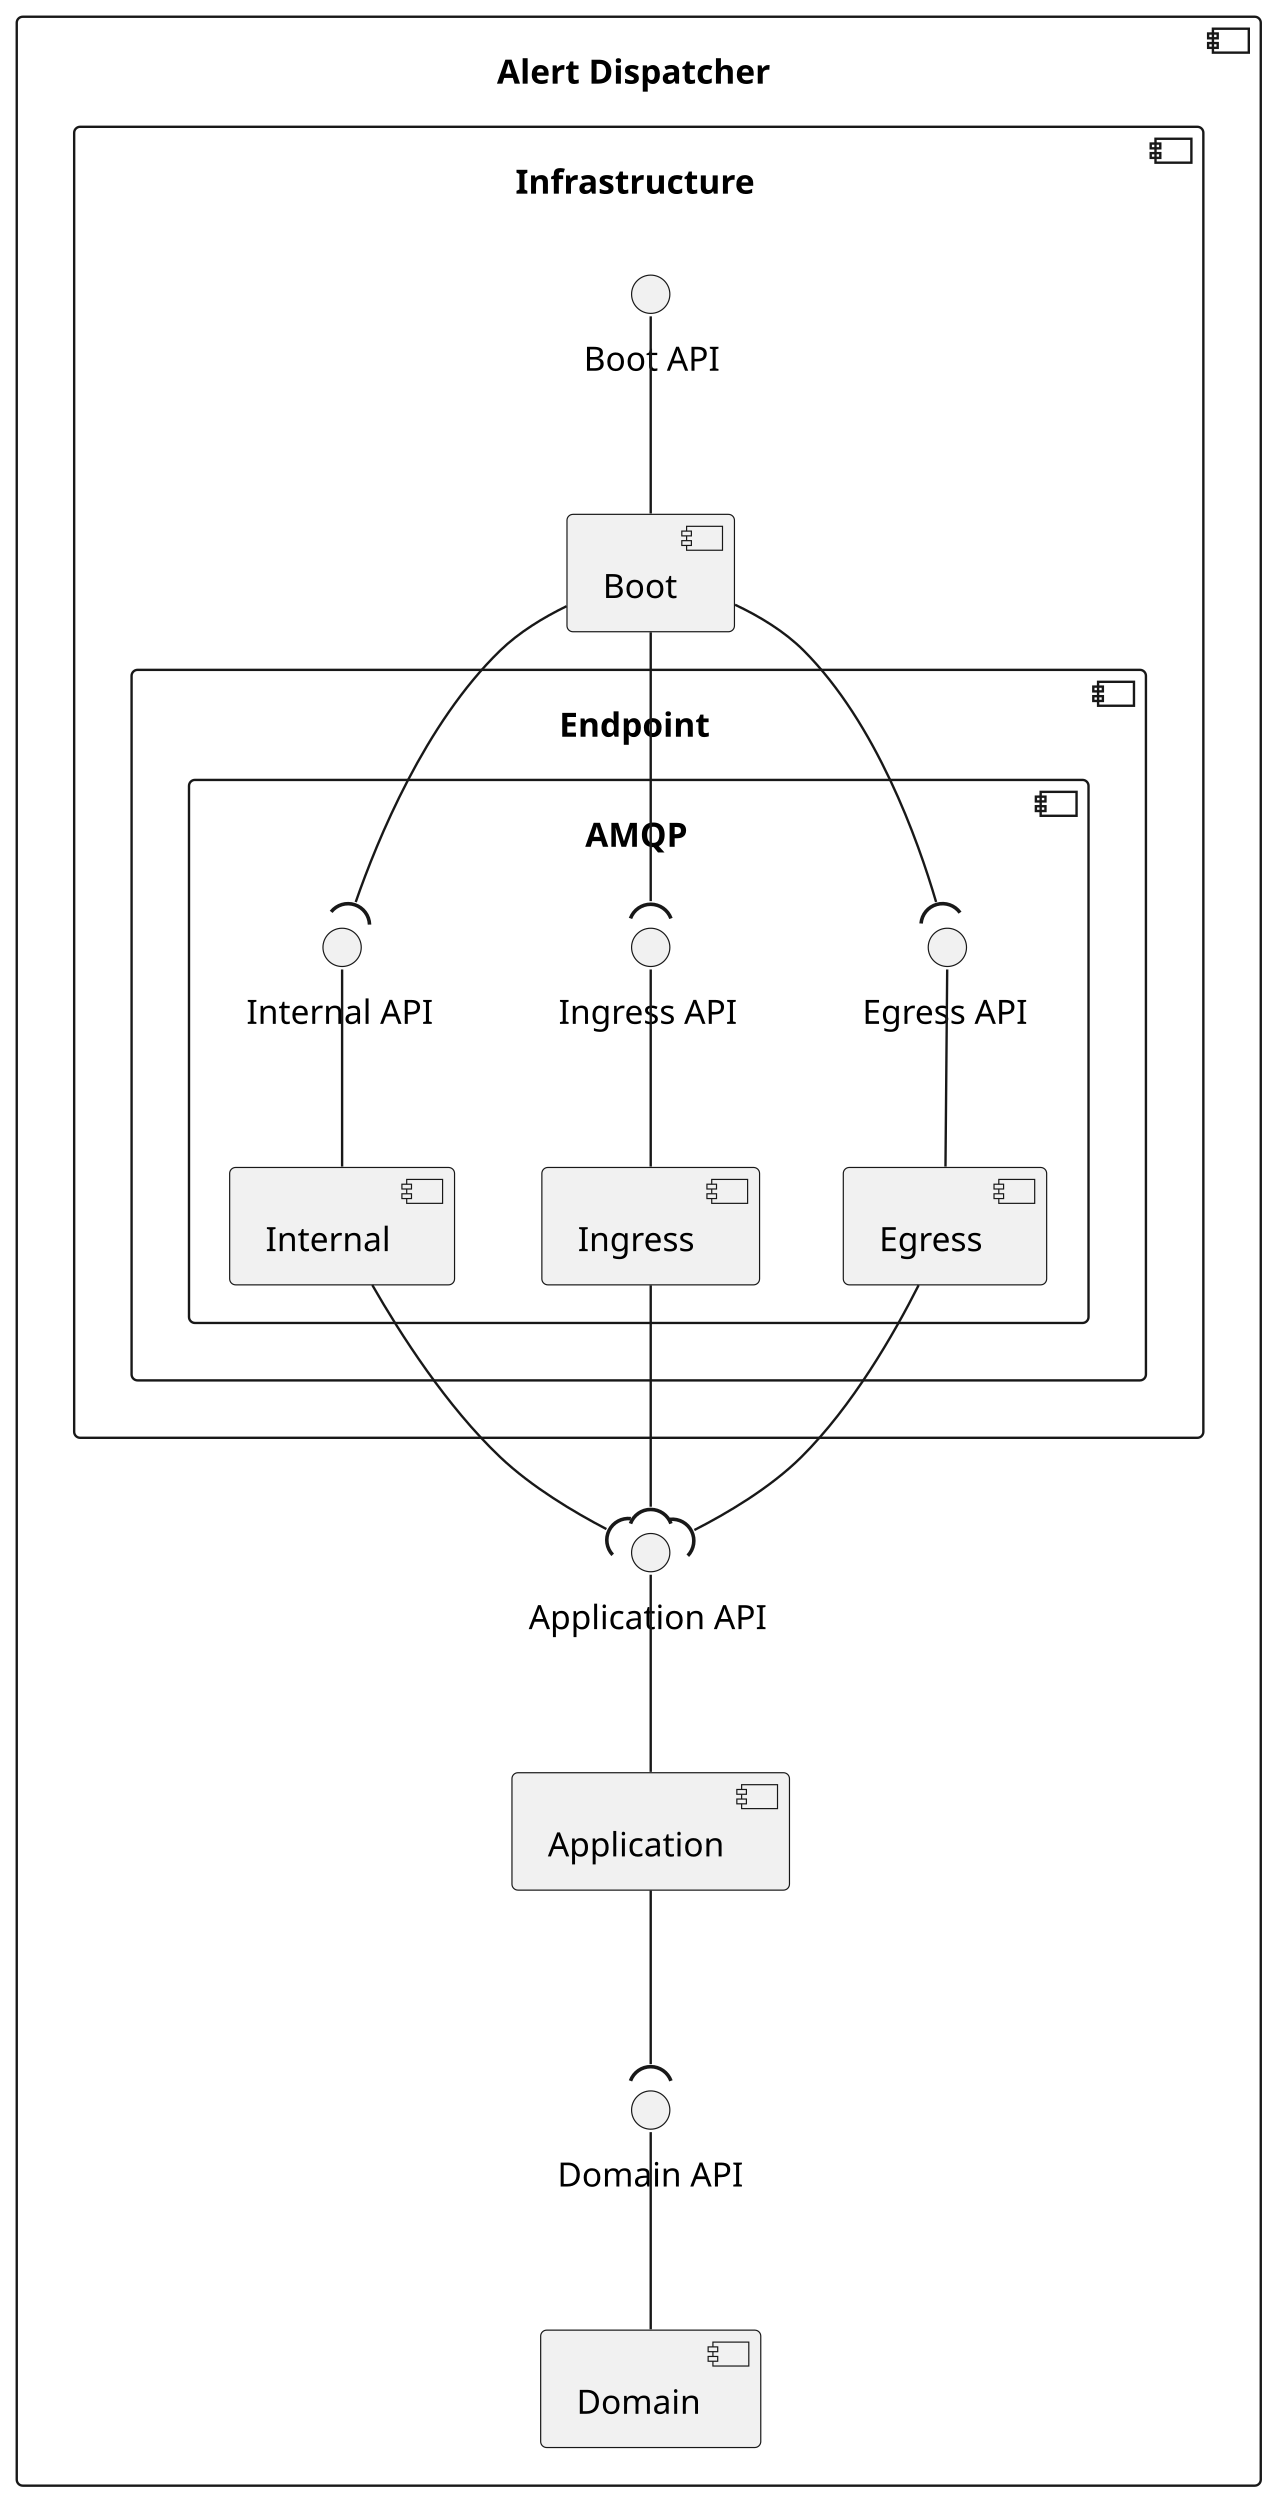
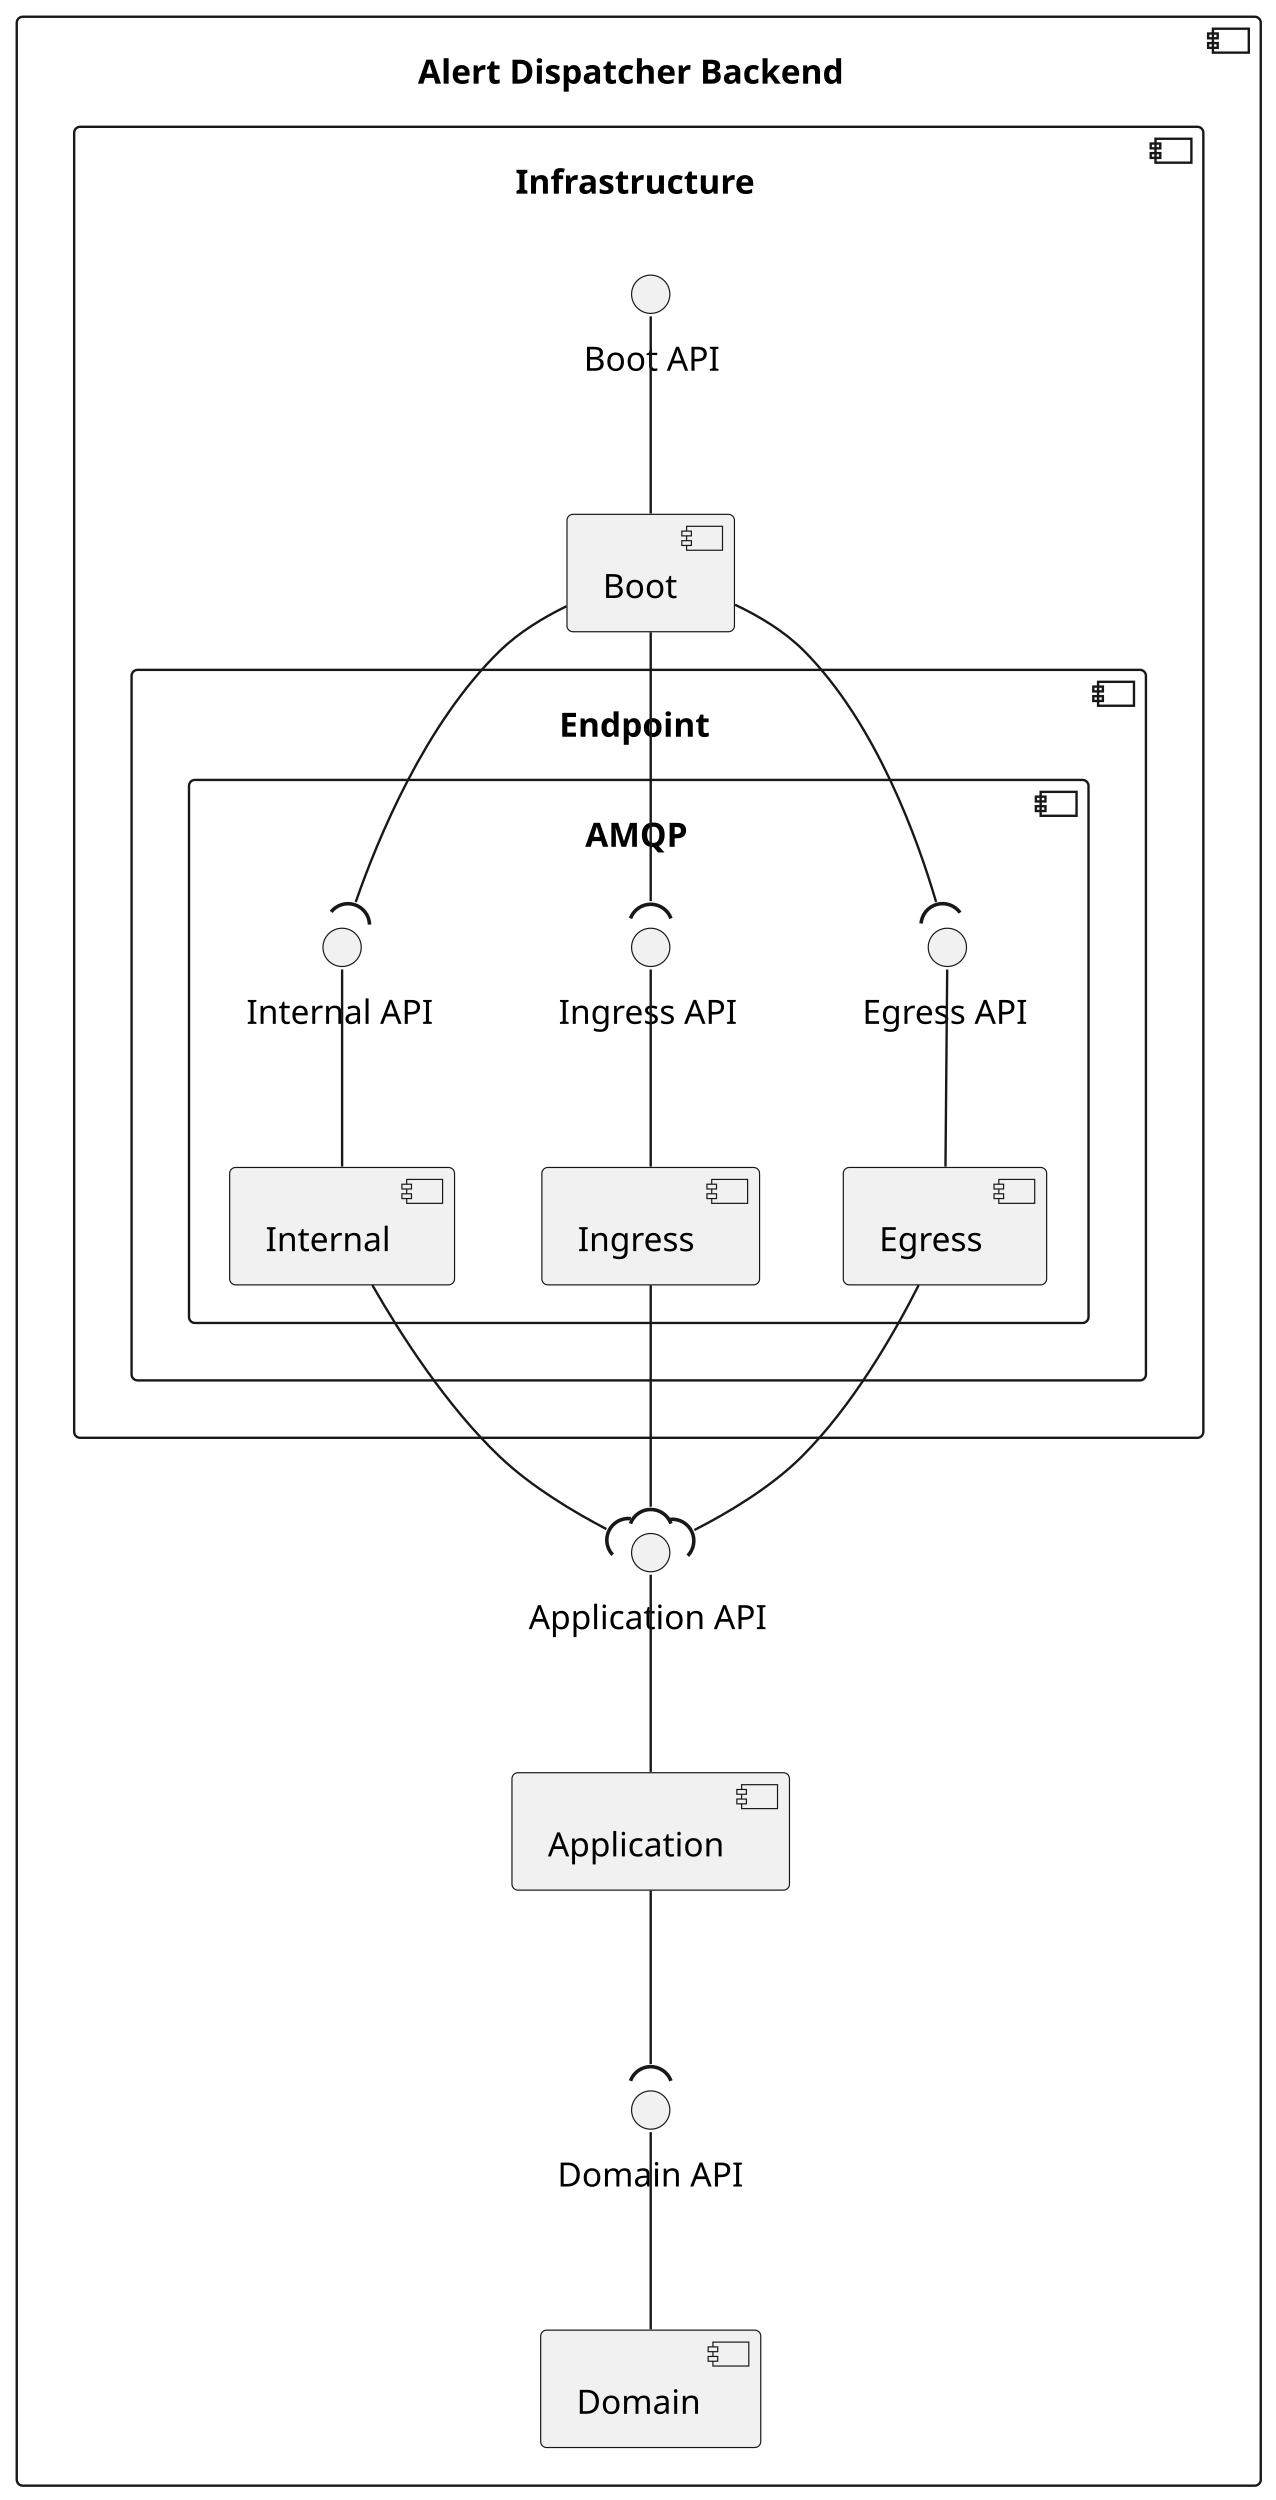
<svg xmlns="http://www.w3.org/2000/svg" contentStyleType="text/css" height="1045px" preserveAspectRatio="none" style="width:533px;height:1045px;background:#FFFFFF;" version="1.1" viewBox="0 0 533 1045" width="533px" zoomAndPan="magnify">
  <defs />
  <g>
-     <g id="cluster_Alert Dispatcher">
+     <g id="cluster_Alert Dispatcher Backend">
      <rect height="1032" rx="2.5" ry="2.5" style="stroke:#181818;stroke-width:1.0;fill:none;" width="520" x="7" y="7" />
      <rect height="10" style="stroke:#181818;stroke-width:1.0;fill:none;" width="15" x="507" y="12" />
      <rect height="2" style="stroke:#181818;stroke-width:1.0;fill:none;" width="4" x="505" y="14" />
      <rect height="2" style="stroke:#181818;stroke-width:1.0;fill:none;" width="4" x="505" y="18" />
-       <text fill="#000000" font-family="sans-serif" font-size="14" font-weight="bold" lengthAdjust="spacing" textLength="118.562" x="207.719" y="34.966">Alert Dispatcher</text>
+       <text fill="#000000" font-family="sans-serif" font-size="14" font-weight="bold" lengthAdjust="spacing" textLength="184.625" x="174.688" y="34.966">Alert Dispatcher Backend</text>
    </g>
    <g id="cluster_INFRA">
      <rect height="548" rx="2.5" ry="2.5" style="stroke:#181818;stroke-width:1.0;fill:none;" width="472" x="31" y="53" />
      <rect height="10" style="stroke:#181818;stroke-width:1.0;fill:none;" width="15" x="483" y="58" />
      <rect height="2" style="stroke:#181818;stroke-width:1.0;fill:none;" width="4" x="481" y="60" />
      <rect height="2" style="stroke:#181818;stroke-width:1.0;fill:none;" width="4" x="481" y="64" />
      <text fill="#000000" font-family="sans-serif" font-size="14" font-weight="bold" lengthAdjust="spacing" textLength="103.125" x="215.438" y="80.966">Infrastructure</text>
    </g>
    <g id="cluster_ENDPOINT">
      <rect height="297" rx="2.5" ry="2.5" style="stroke:#181818;stroke-width:1.0;fill:none;" width="424" x="55" y="280" />
      <rect height="10" style="stroke:#181818;stroke-width:1.0;fill:none;" width="15" x="459" y="285" />
      <rect height="2" style="stroke:#181818;stroke-width:1.0;fill:none;" width="4" x="457" y="287" />
      <rect height="2" style="stroke:#181818;stroke-width:1.0;fill:none;" width="4" x="457" y="291" />
      <text fill="#000000" font-family="sans-serif" font-size="14" font-weight="bold" lengthAdjust="spacing" textLength="66.5" x="233.75" y="307.966">Endpoint</text>
    </g>
    <g id="cluster_AMQP">
      <rect height="227" rx="2.5" ry="2.5" style="stroke:#181818;stroke-width:1.0;fill:none;" width="376" x="79" y="326" />
      <rect height="10" style="stroke:#181818;stroke-width:1.0;fill:none;" width="15" x="435" y="331" />
      <rect height="2" style="stroke:#181818;stroke-width:1.0;fill:none;" width="4" x="433" y="333" />
      <rect height="2" style="stroke:#181818;stroke-width:1.0;fill:none;" width="4" x="433" y="337" />
      <text fill="#000000" font-family="sans-serif" font-size="14" font-weight="bold" lengthAdjust="spacing" textLength="44.75" x="244.625" y="353.966">AMQP</text>
    </g>
    <g id="elem_APP">
      <rect fill="#F1F1F1" height="49.068" rx="2.5" ry="2.5" style="stroke:#181818;stroke-width:0.5;" width="116" x="214" y="741" />
      <rect fill="#F1F1F1" height="10" style="stroke:#181818;stroke-width:0.5;" width="15" x="310" y="746" />
      <rect fill="#F1F1F1" height="2" style="stroke:#181818;stroke-width:0.5;" width="4" x="308" y="748" />
      <rect fill="#F1F1F1" height="2" style="stroke:#181818;stroke-width:0.5;" width="4" x="308" y="752" />
      <text fill="#000000" font-family="sans-serif" font-size="14" lengthAdjust="spacing" textLength="76" x="229" y="775.966">Application</text>
    </g>
    <g id="elem_DOM">
      <rect fill="#F1F1F1" height="49.068" rx="2.5" ry="2.5" style="stroke:#181818;stroke-width:0.5;" width="92" x="226" y="974" />
      <rect fill="#F1F1F1" height="10" style="stroke:#181818;stroke-width:0.5;" width="15" x="298" y="979" />
      <rect fill="#F1F1F1" height="2" style="stroke:#181818;stroke-width:0.5;" width="4" x="296" y="981" />
      <rect fill="#F1F1F1" height="2" style="stroke:#181818;stroke-width:0.5;" width="4" x="296" y="985" />
      <text fill="#000000" font-family="sans-serif" font-size="14" lengthAdjust="spacing" textLength="52" x="241" y="1008.966">Domain</text>
    </g>
    <g id="elem_APP_API">
      <ellipse cx="272" cy="649" fill="#F1F1F1" rx="8" ry="8" style="stroke:#181818;stroke-width:0.5;" />
      <text fill="#000000" font-family="sans-serif" font-size="14" lengthAdjust="spacing" textLength="102" x="221" y="680.966">Application API</text>
    </g>
    <g id="elem_DOM_API">
      <ellipse cx="272" cy="882" fill="#F1F1F1" rx="8" ry="8" style="stroke:#181818;stroke-width:0.5;" />
      <text fill="#000000" font-family="sans-serif" font-size="14" lengthAdjust="spacing" textLength="78" x="233" y="913.966">Domain API</text>
    </g>
    <g id="elem_BOOT">
      <rect fill="#F1F1F1" height="49.068" rx="2.5" ry="2.5" style="stroke:#181818;stroke-width:0.5;" width="70" x="237" y="215" />
      <rect fill="#F1F1F1" height="10" style="stroke:#181818;stroke-width:0.5;" width="15" x="287" y="220" />
      <rect fill="#F1F1F1" height="2" style="stroke:#181818;stroke-width:0.5;" width="4" x="285" y="222" />
      <rect fill="#F1F1F1" height="2" style="stroke:#181818;stroke-width:0.5;" width="4" x="285" y="226" />
      <text fill="#000000" font-family="sans-serif" font-size="14" lengthAdjust="spacing" textLength="30" x="252" y="249.966">Boot</text>
    </g>
    <g id="elem_BOOT_API">
      <ellipse cx="272" cy="123" fill="#F1F1F1" rx="8" ry="8" style="stroke:#181818;stroke-width:0.5;" />
      <text fill="#000000" font-family="sans-serif" font-size="14" lengthAdjust="spacing" textLength="56" x="244" y="154.966">Boot API</text>
    </g>
    <g id="elem_EGRESS">
      <rect fill="#F1F1F1" height="49.068" rx="2.5" ry="2.5" style="stroke:#181818;stroke-width:0.5;" width="85" x="352.5" y="488" />
      <rect fill="#F1F1F1" height="10" style="stroke:#181818;stroke-width:0.5;" width="15" x="417.5" y="493" />
      <rect fill="#F1F1F1" height="2" style="stroke:#181818;stroke-width:0.5;" width="4" x="415.5" y="495" />
      <rect fill="#F1F1F1" height="2" style="stroke:#181818;stroke-width:0.5;" width="4" x="415.5" y="499" />
      <text fill="#000000" font-family="sans-serif" font-size="14" lengthAdjust="spacing" textLength="45" x="367.5" y="522.966">Egress</text>
    </g>
    <g id="elem_INGRESS">
      <rect fill="#F1F1F1" height="49.068" rx="2.5" ry="2.5" style="stroke:#181818;stroke-width:0.5;" width="91" x="226.5" y="488" />
      <rect fill="#F1F1F1" height="10" style="stroke:#181818;stroke-width:0.5;" width="15" x="297.5" y="493" />
      <rect fill="#F1F1F1" height="2" style="stroke:#181818;stroke-width:0.5;" width="4" x="295.5" y="495" />
      <rect fill="#F1F1F1" height="2" style="stroke:#181818;stroke-width:0.5;" width="4" x="295.5" y="499" />
      <text fill="#000000" font-family="sans-serif" font-size="14" lengthAdjust="spacing" textLength="51" x="241.5" y="522.966">Ingress</text>
    </g>
    <g id="elem_INTERNAL">
      <rect fill="#F1F1F1" height="49.068" rx="2.5" ry="2.5" style="stroke:#181818;stroke-width:0.5;" width="94" x="96" y="488" />
      <rect fill="#F1F1F1" height="10" style="stroke:#181818;stroke-width:0.5;" width="15" x="170" y="493" />
      <rect fill="#F1F1F1" height="2" style="stroke:#181818;stroke-width:0.5;" width="4" x="168" y="495" />
      <rect fill="#F1F1F1" height="2" style="stroke:#181818;stroke-width:0.5;" width="4" x="168" y="499" />
      <text fill="#000000" font-family="sans-serif" font-size="14" lengthAdjust="spacing" textLength="54" x="111" y="522.966">Internal</text>
    </g>
    <g id="elem_EGRESS_API">
      <ellipse cx="396" cy="396" fill="#F1F1F1" rx="8" ry="8" style="stroke:#181818;stroke-width:0.5;" />
      <text fill="#000000" font-family="sans-serif" font-size="14" lengthAdjust="spacing" textLength="71" x="360.5" y="427.966">Egress API</text>
    </g>
    <g id="elem_INGRESS_API">
      <ellipse cx="272" cy="396" fill="#F1F1F1" rx="8" ry="8" style="stroke:#181818;stroke-width:0.5;" />
      <text fill="#000000" font-family="sans-serif" font-size="14" lengthAdjust="spacing" textLength="77" x="233.5" y="427.966">Ingress API</text>
    </g>
    <g id="elem_INTERNAL_API">
      <ellipse cx="143" cy="396" fill="#F1F1F1" rx="8" ry="8" style="stroke:#181818;stroke-width:0.5;" />
      <text fill="#000000" font-family="sans-serif" font-size="14" lengthAdjust="spacing" textLength="80" x="103" y="427.966">Internal API</text>
    </g>
    <g id="link_DOM_API_DOM">
      <path d="M272,891.23 C272,908.26 272,947.89 272,973.65 " fill="none" id="DOM_API-DOM" style="stroke:#181818;stroke-width:1.0;" />
    </g>
    <g id="link_EGRESS_API_EGRESS">
      <path d="M395.93,405.23 C395.78,422.26 395.43,461.89 395.21,487.65 " fill="none" id="EGRESS_API-EGRESS" style="stroke:#181818;stroke-width:1.0;" />
    </g>
    <g id="link_INGRESS_API_INGRESS">
      <path d="M272,405.23 C272,422.26 272,461.89 272,487.65 " fill="none" id="INGRESS_API-INGRESS" style="stroke:#181818;stroke-width:1.0;" />
    </g>
    <g id="link_INTERNAL_API_INTERNAL">
      <path d="M143,405.23 C143,422.26 143,461.89 143,487.65 " fill="none" id="INTERNAL_API-INTERNAL" style="stroke:#181818;stroke-width:1.0;" />
    </g>
    <g id="link_APP_API_APP">
      <path d="M272,658.23 C272,675.26 272,714.89 272,740.65 " fill="none" id="APP_API-APP" style="stroke:#181818;stroke-width:1.0;" />
    </g>
    <g id="link_BOOT_API_BOOT">
      <path d="M272,132.23 C272,149.26 272,188.89 272,214.65 " fill="none" id="BOOT_API-BOOT" style="stroke:#181818;stroke-width:1.0;" />
    </g>
    <g id="link_EGRESS_APP_API">
      <path d="M384,537.19 C373.53,557.9 356.25,587.89 335,609 C321.91,622 303.71,632.68 290.24,639.55 " fill="none" id="EGRESS-to-APP_API" style="stroke:#181818;stroke-width:1.0;" />
      <path d="M287.496,650.29 A9,9 0 0 0 280.077 635.09" fill="none" style="stroke:#181818;stroke-width:1.5;" />
    </g>
    <g id="link_INGRESS_APP_API">
      <path d="M272,537.24 C272,563.68 272,605.85 272,629.81 " fill="none" id="INGRESS-to-APP_API" style="stroke:#181818;stroke-width:1.0;" />
      <path d="M280.457,636.872 A9,9 0 0 0 263.543 636.872" fill="none" style="stroke:#181818;stroke-width:1.5;" />
    </g>
    <g id="link_INTERNAL_APP_API">
      <path d="M155.6,537.12 C167.44,557.79 186.65,587.75 209,609 C222.22,621.57 240.13,632.19 253.48,639.15 " fill="none" id="INTERNAL-to-APP_API" style="stroke:#181818;stroke-width:1.0;" />
      <path d="M263.68,634.8 A9,9 0 0 0 256.097 649.919" fill="none" style="stroke:#181818;stroke-width:1.5;" />
    </g>
    <g id="link_APP_DOM_API">
      <path d="M272,790.22 C272,811.8 272,843.18 272,862.82 " fill="none" id="APP-to-DOM_API" style="stroke:#181818;stroke-width:1.0;" />
      <path d="M280.457,869.792 A9,9 0 0 0 263.543 869.792" fill="none" style="stroke:#181818;stroke-width:1.5;" />
    </g>
    <g id="link_BOOT_INTERNAL_API">
      <path d="M236.84,253.38 C227.02,258.16 216.89,264.33 209,272 C177.67,302.44 157.74,350.99 148.69,377.06 " fill="none" id="BOOT-to-INTERNAL_API" style="stroke:#181818;stroke-width:1.0;" />
      <path d="M154.466,386.486 A9,9 0 0 0 138.415 381.152" fill="none" style="stroke:#181818;stroke-width:1.5;" />
    </g>
    <g id="link_BOOT_EGRESS_API">
      <path d="M307.24,252.78 C317.43,257.59 327.96,263.93 336,272 C366.23,302.34 383.64,350.93 391.29,377.03 " fill="none" id="BOOT-to-EGRESS_API" style="stroke:#181818;stroke-width:1.0;" />
      <path d="M401.301,381.486 A9,9 0 0 0 385.007 386.024" fill="none" style="stroke:#181818;stroke-width:1.5;" />
    </g>
    <g id="link_BOOT_INGRESS_API">
      <path d="M272,264.3 C272,295.26 272,348.68 272,376.68 " fill="none" id="BOOT-to-INGRESS_API" style="stroke:#181818;stroke-width:1.0;" />
      <path d="M280.457,383.902 A9,9 0 0 0 263.543 383.902" fill="none" style="stroke:#181818;stroke-width:1.5;" />
    </g>
  </g>
</svg>
